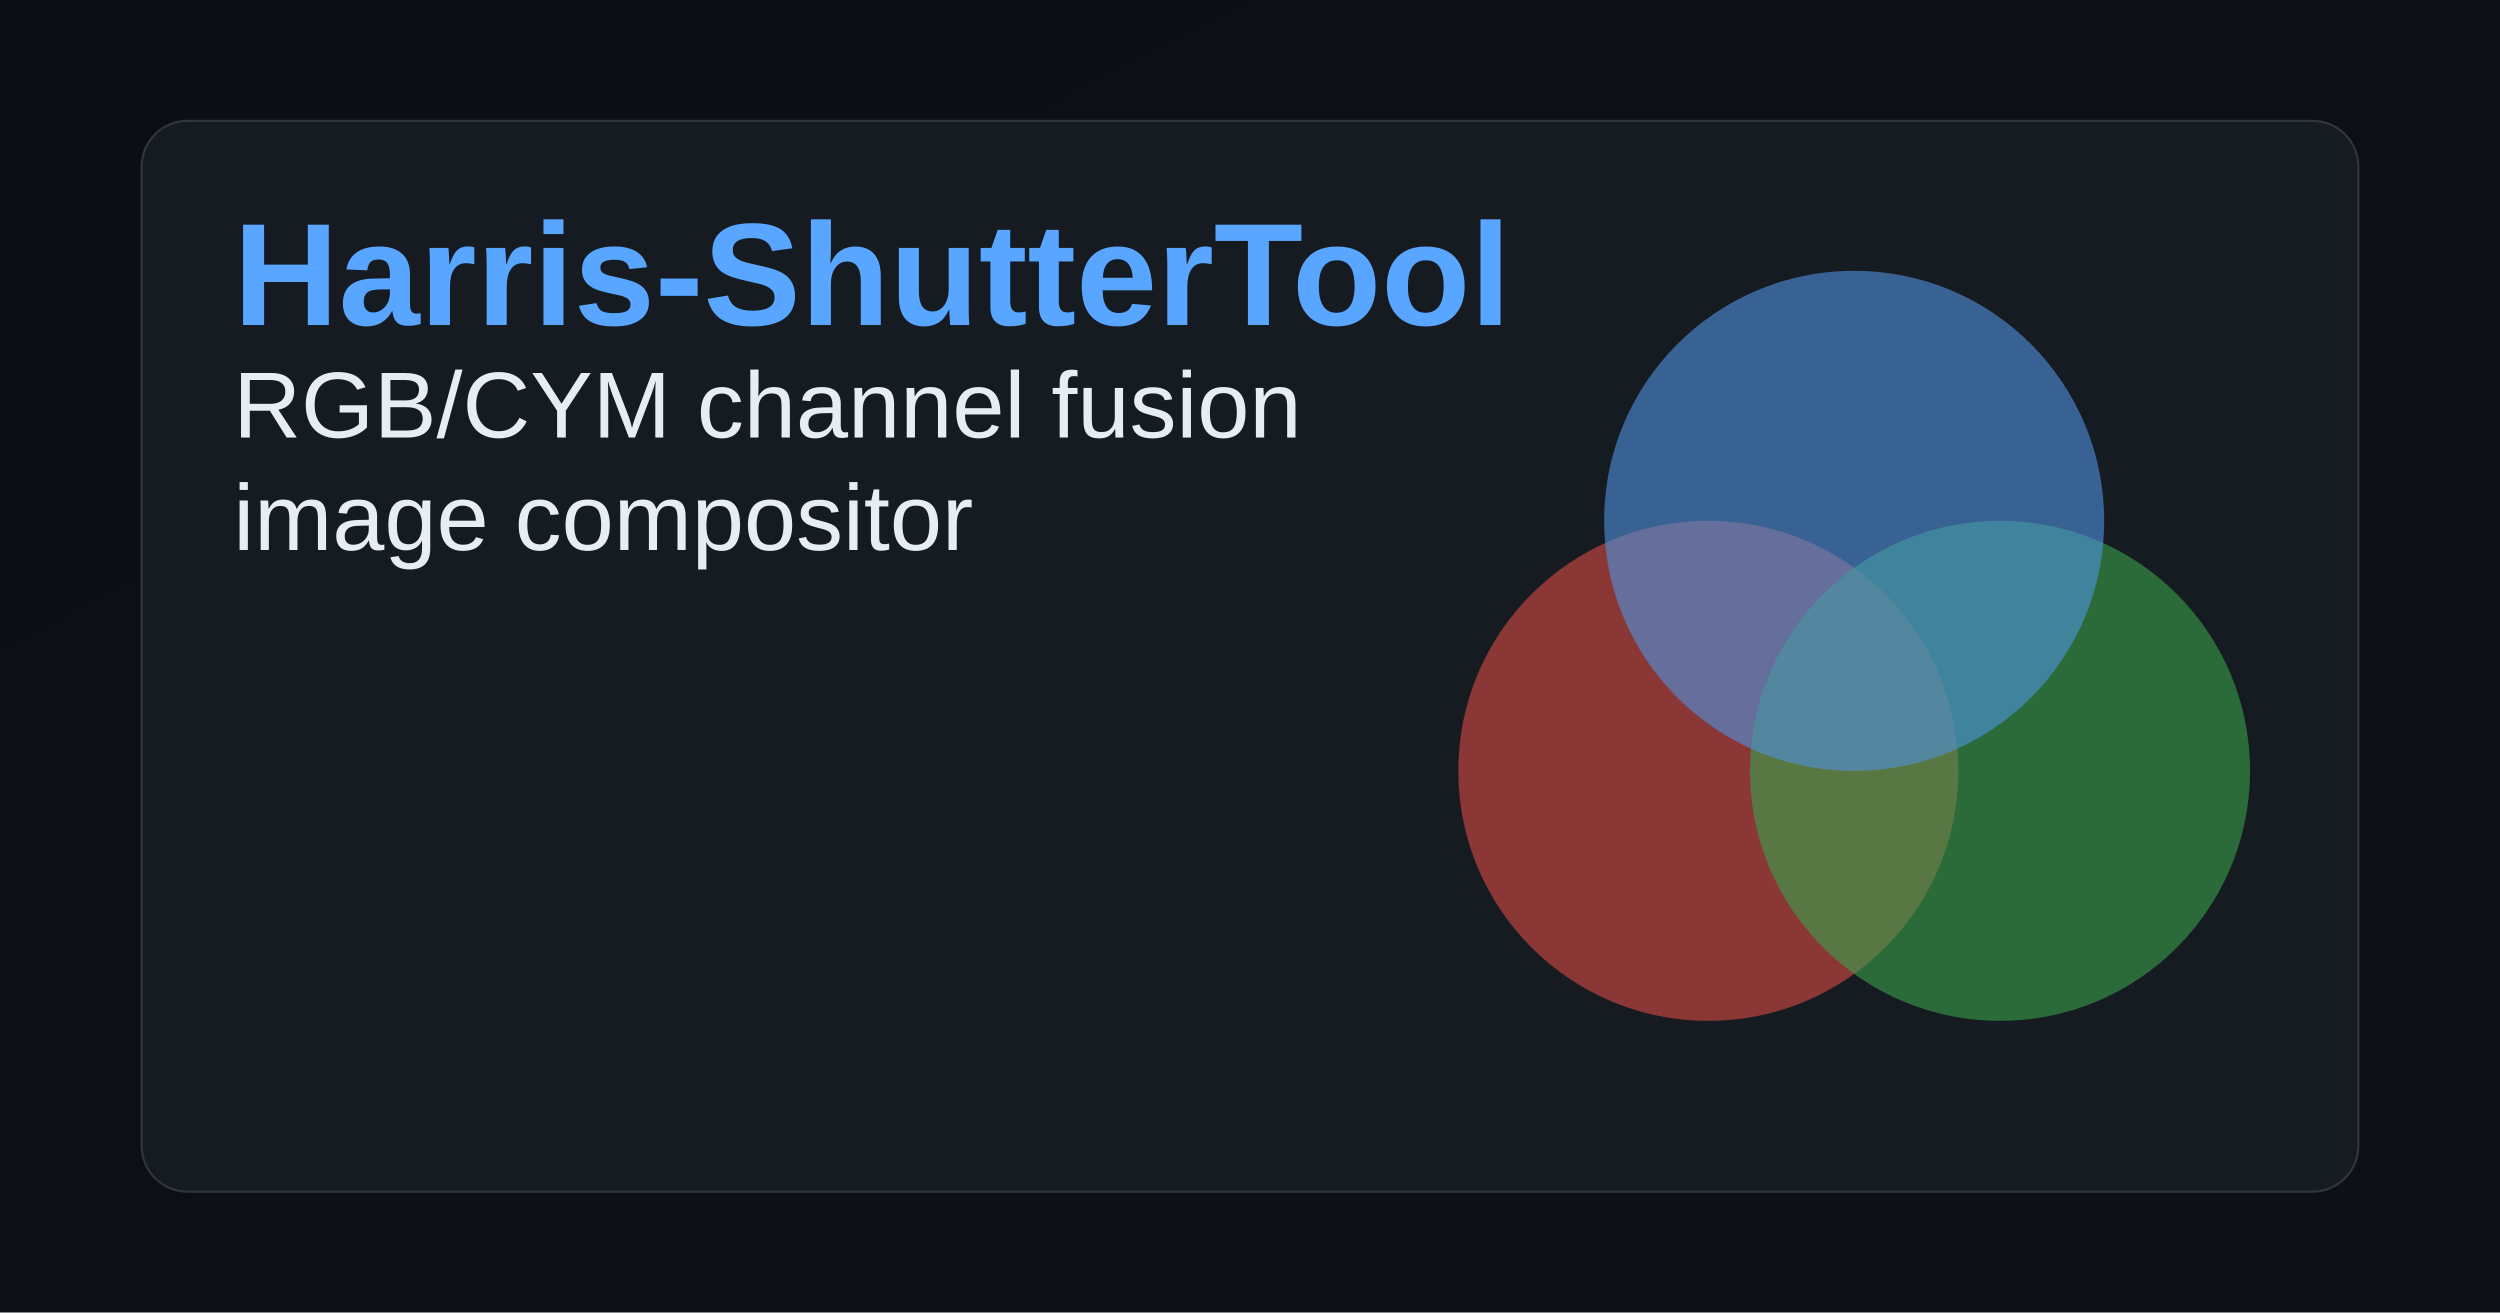
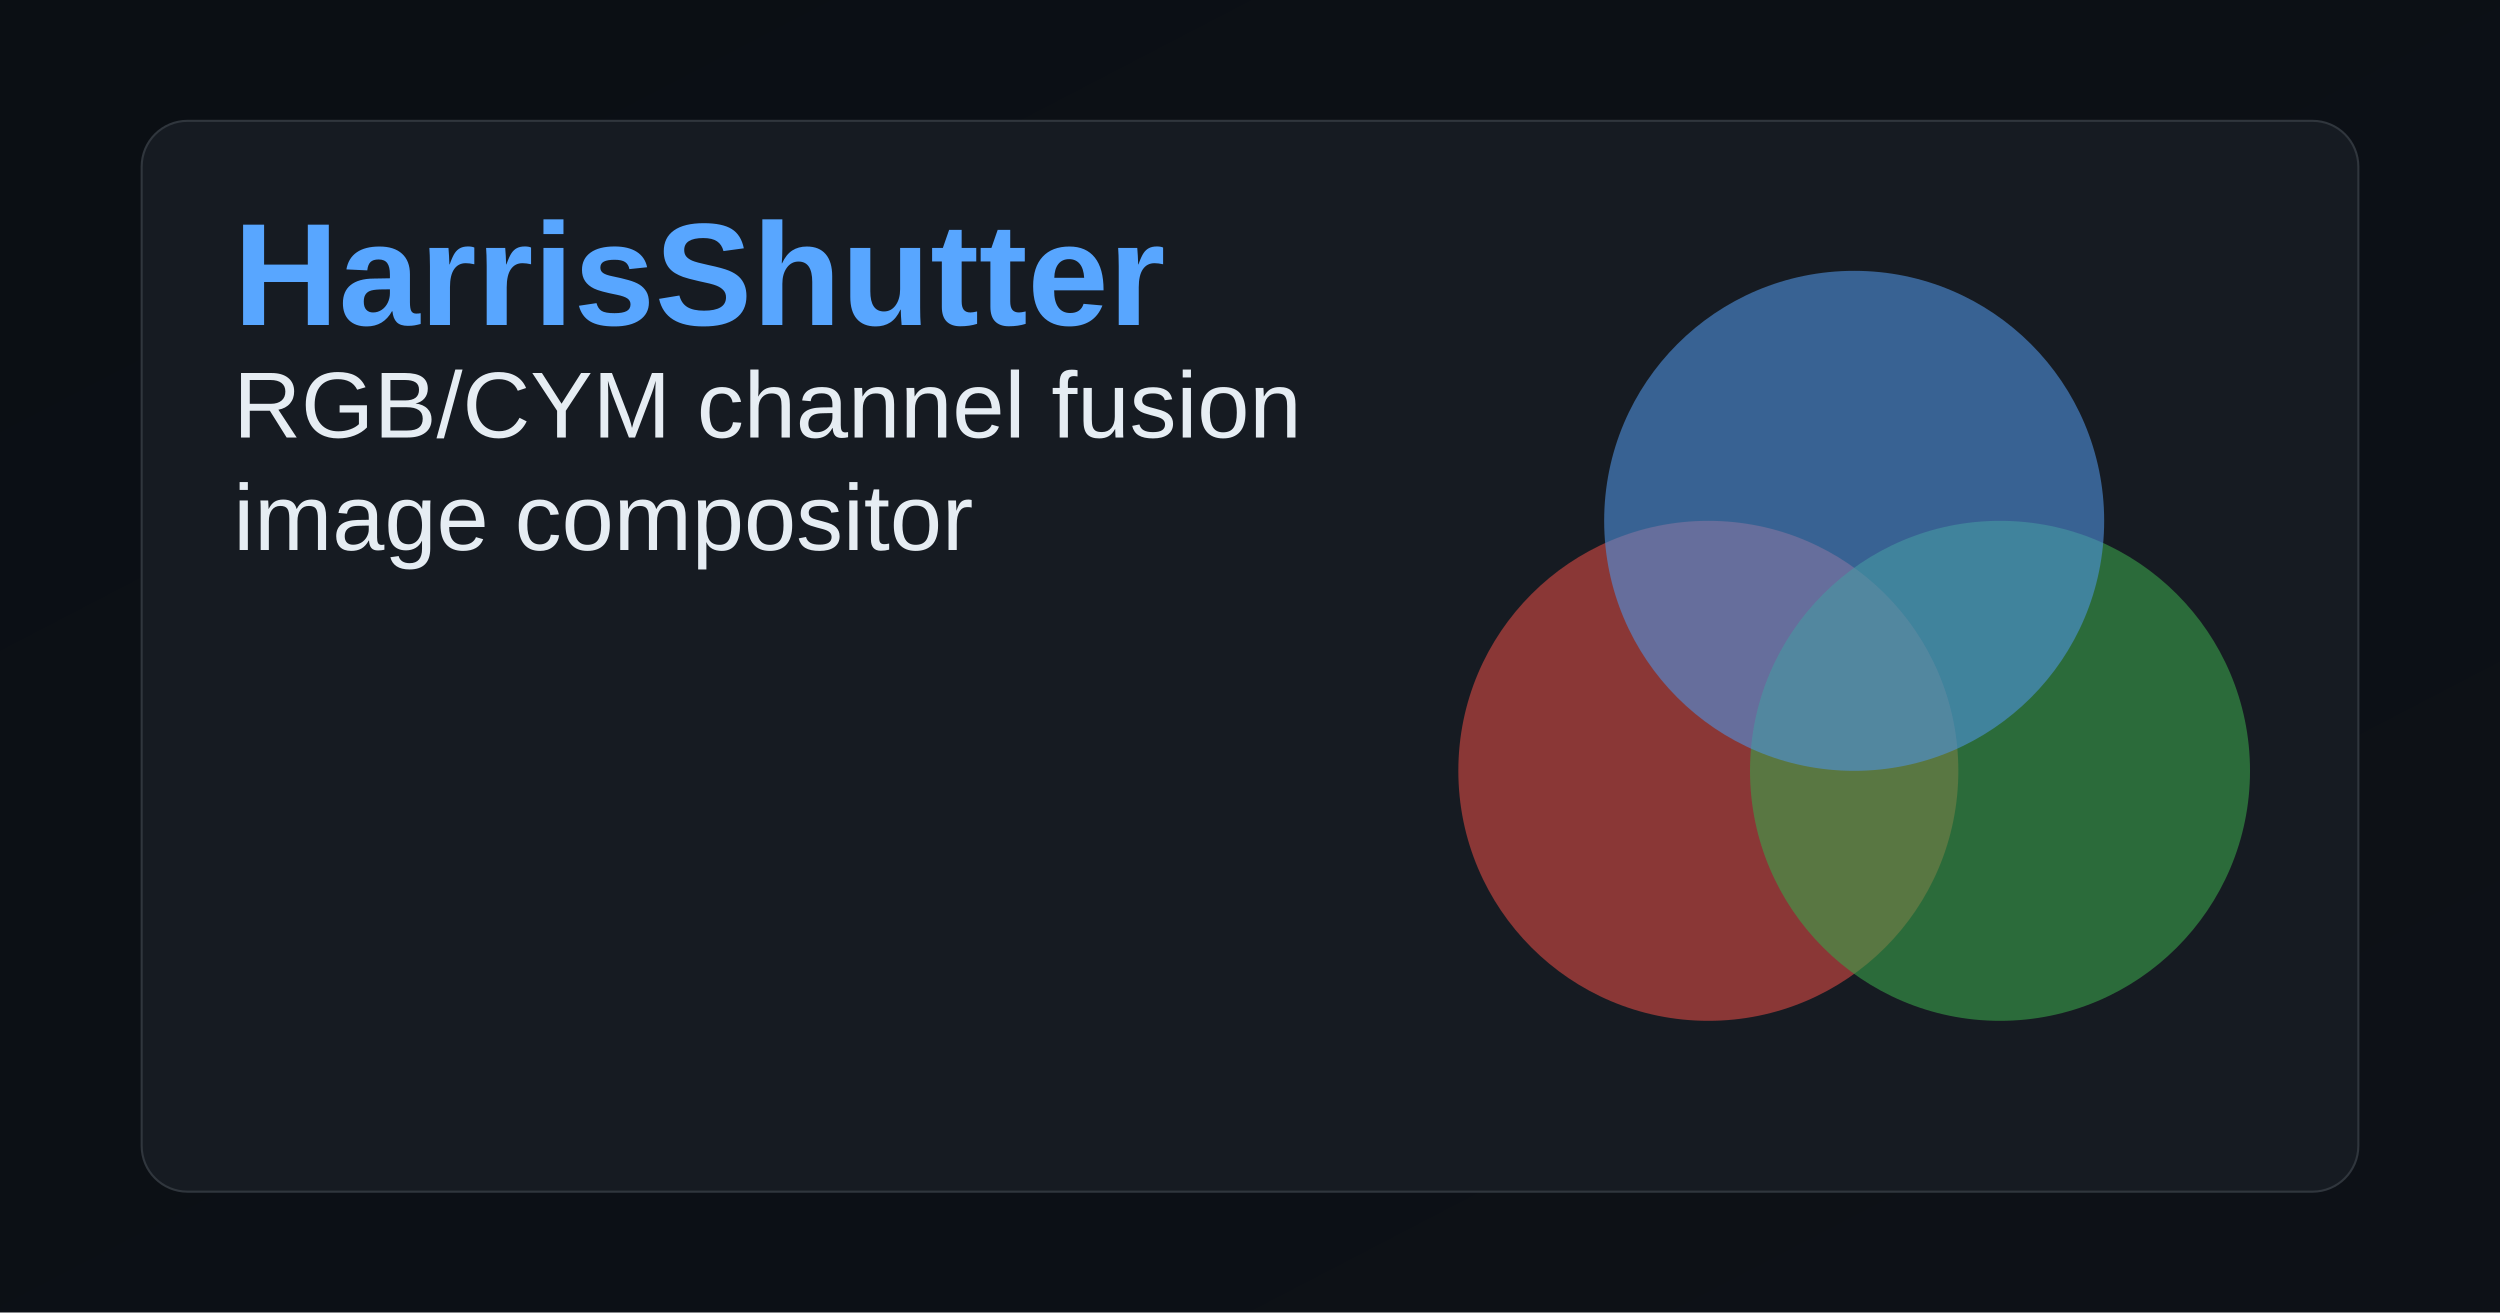
- <svg xmlns="http://www.w3.org/2000/svg" width="1200" height="630" viewBox="0 0 1200 630" role="img" aria-label="Harris-ShutterTool">
+ <svg xmlns="http://www.w3.org/2000/svg" width="1200" height="630" viewBox="0 0 1200 630" role="img" aria-label="HarrisShutter">
  <defs>
    <linearGradient id="bg" x1="0" y1="0" x2="1" y2="1">
      <stop offset="0%" stop-color="#0b0f14" />
      <stop offset="100%" stop-color="#0d1117" />
    </linearGradient>
  </defs>
  <rect width="1200" height="630" fill="url(#bg)" />
  <rect x="68" y="58" width="1064" height="514" rx="22" fill="#161b22" stroke="#30363d" />
-   <text x="112" y="156" fill="#58a6ff" font-size="70" font-family="Segoe UI, Arial, sans-serif" font-weight="700">Harris-ShutterTool</text>
+   <text x="112" y="156" fill="#58a6ff" font-size="70" font-family="Segoe UI, Arial, sans-serif" font-weight="700">HarrisShutter</text>
  <text x="112" y="210" fill="#e6edf3" font-size="45" font-family="Segoe UI, Arial, sans-serif">RGB/CYM channel fusion </text>
  <text x="112" y="264" fill="#e6edf3" font-size="45" font-family="Segoe UI, Arial, sans-serif">image compositor</text>
  <g opacity="0.85">
    <circle cx="820" cy="370" r="120" fill="#f85149" opacity="0.6" />
    <circle cx="960" cy="370" r="120" fill="#3fb950" opacity="0.6" />
    <circle cx="890" cy="250" r="120" fill="#58a6ff" opacity="0.6" />
  </g>
</svg>
